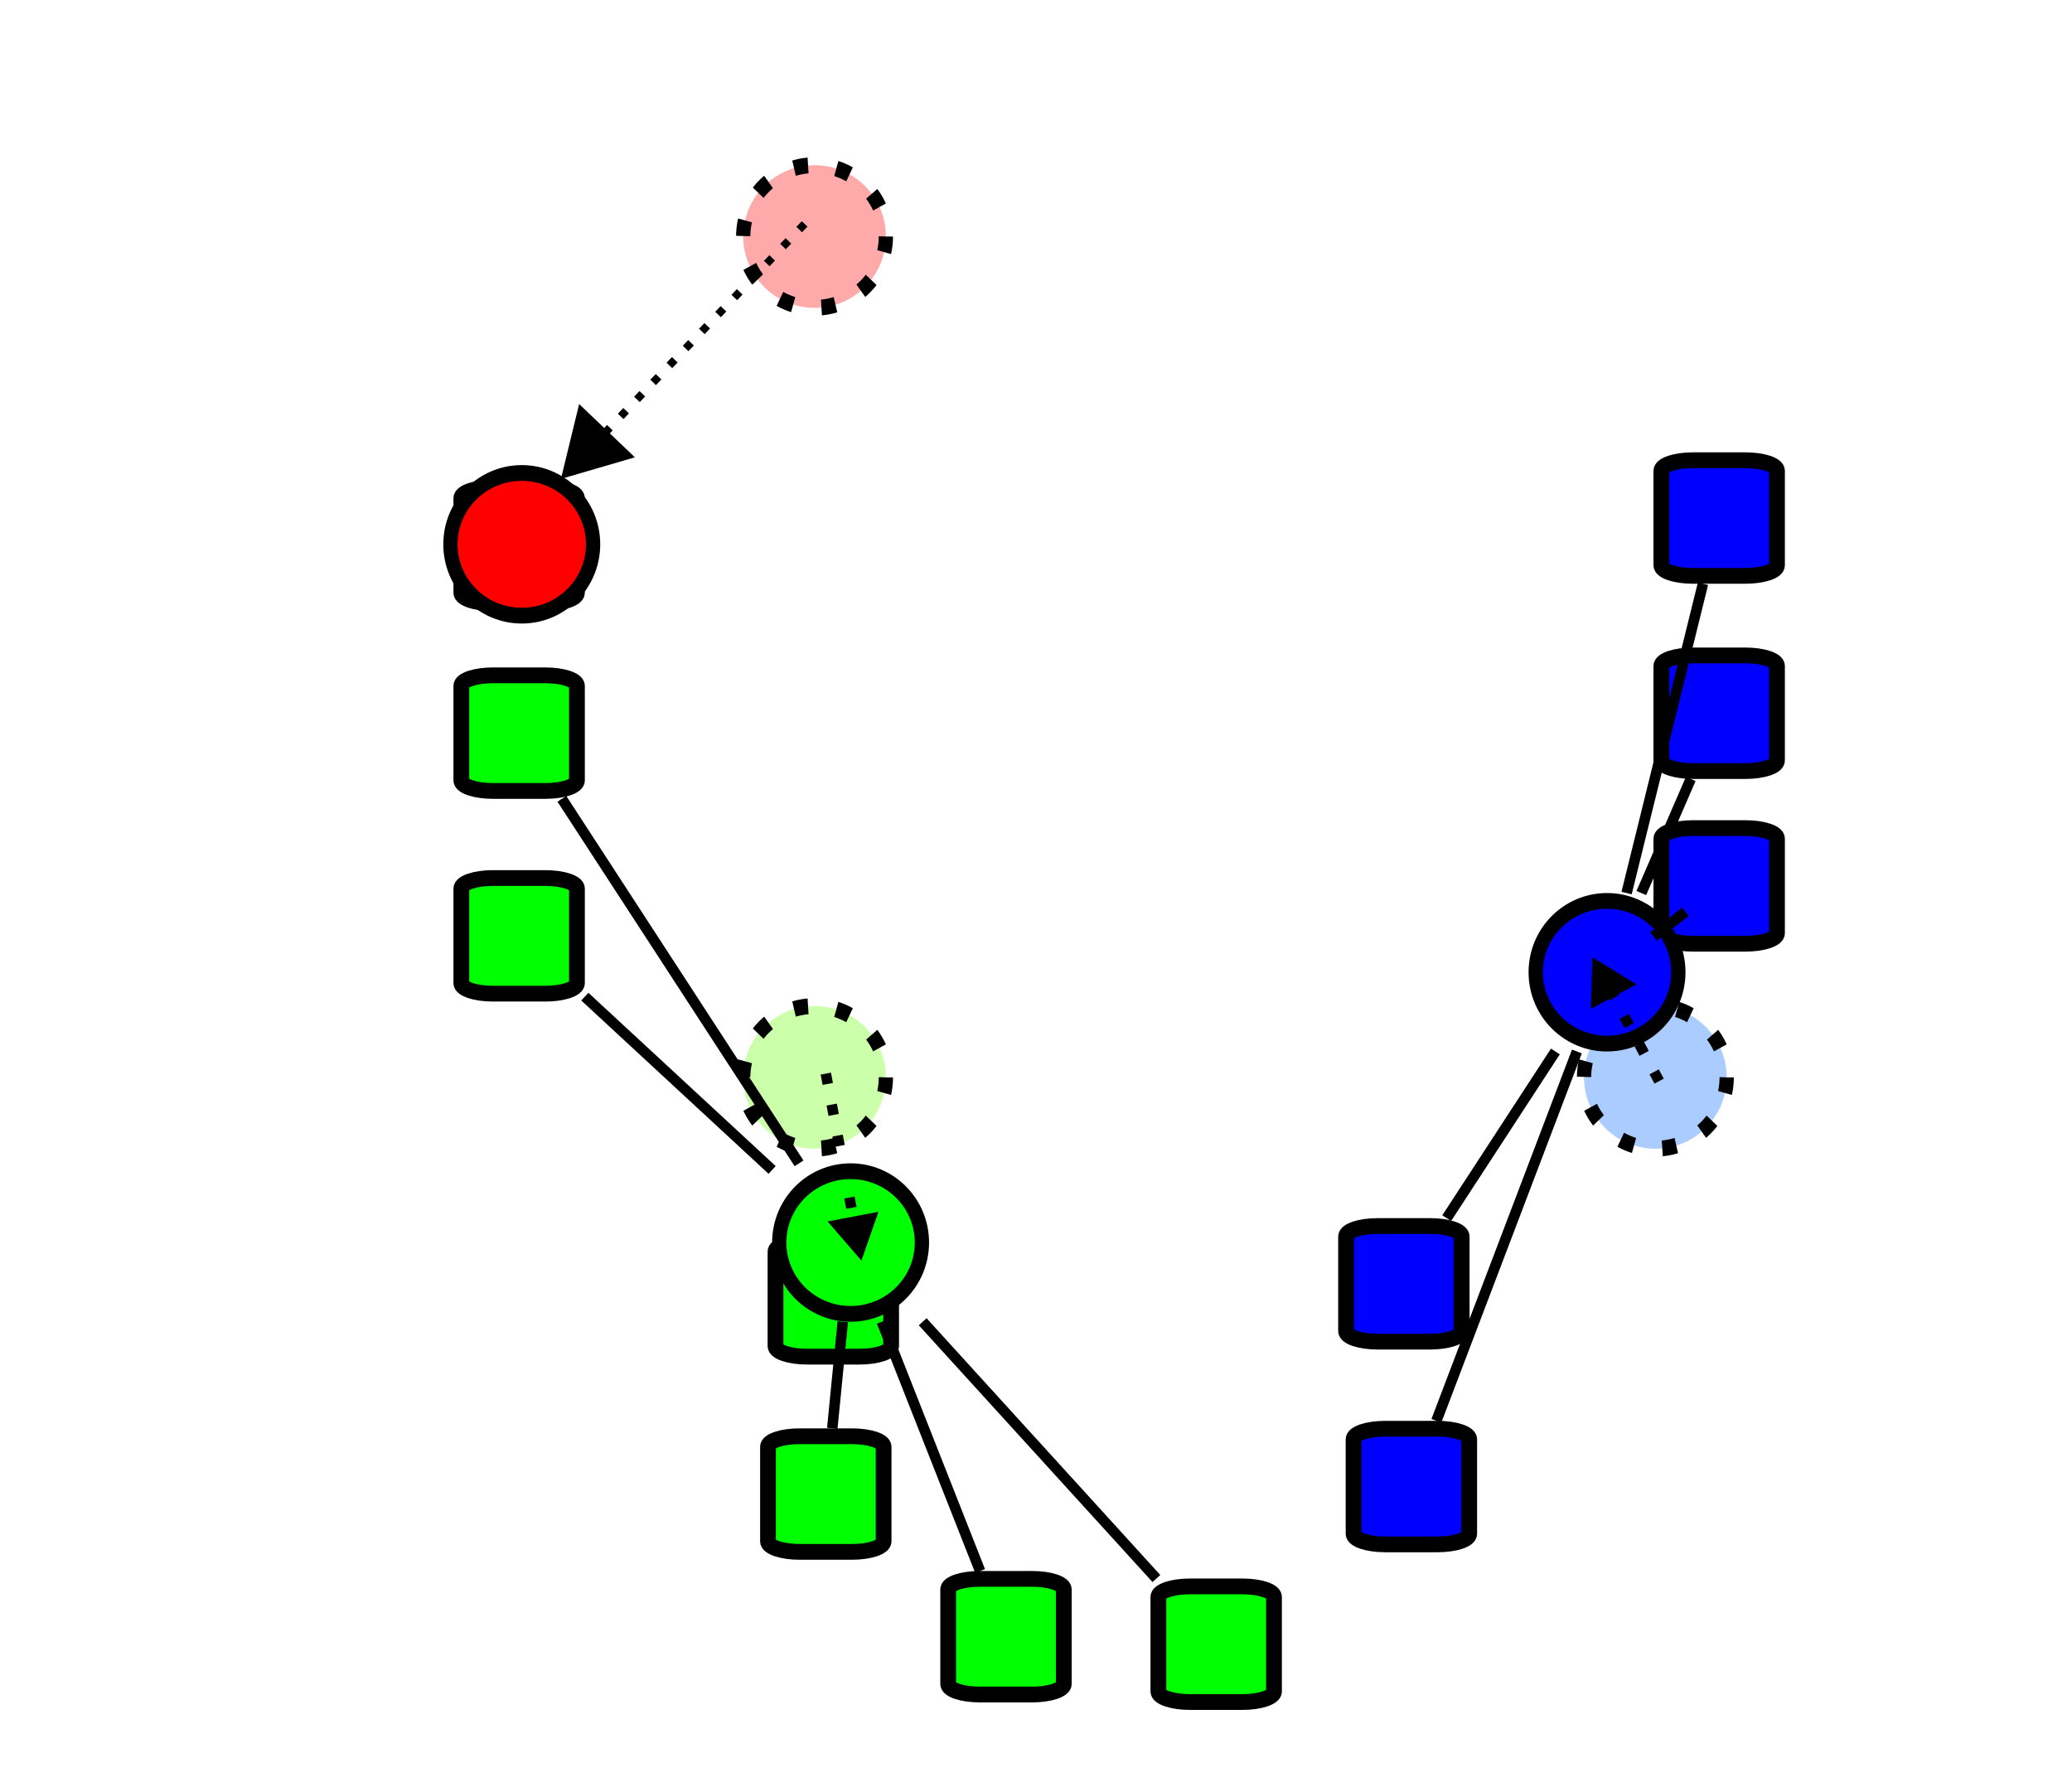
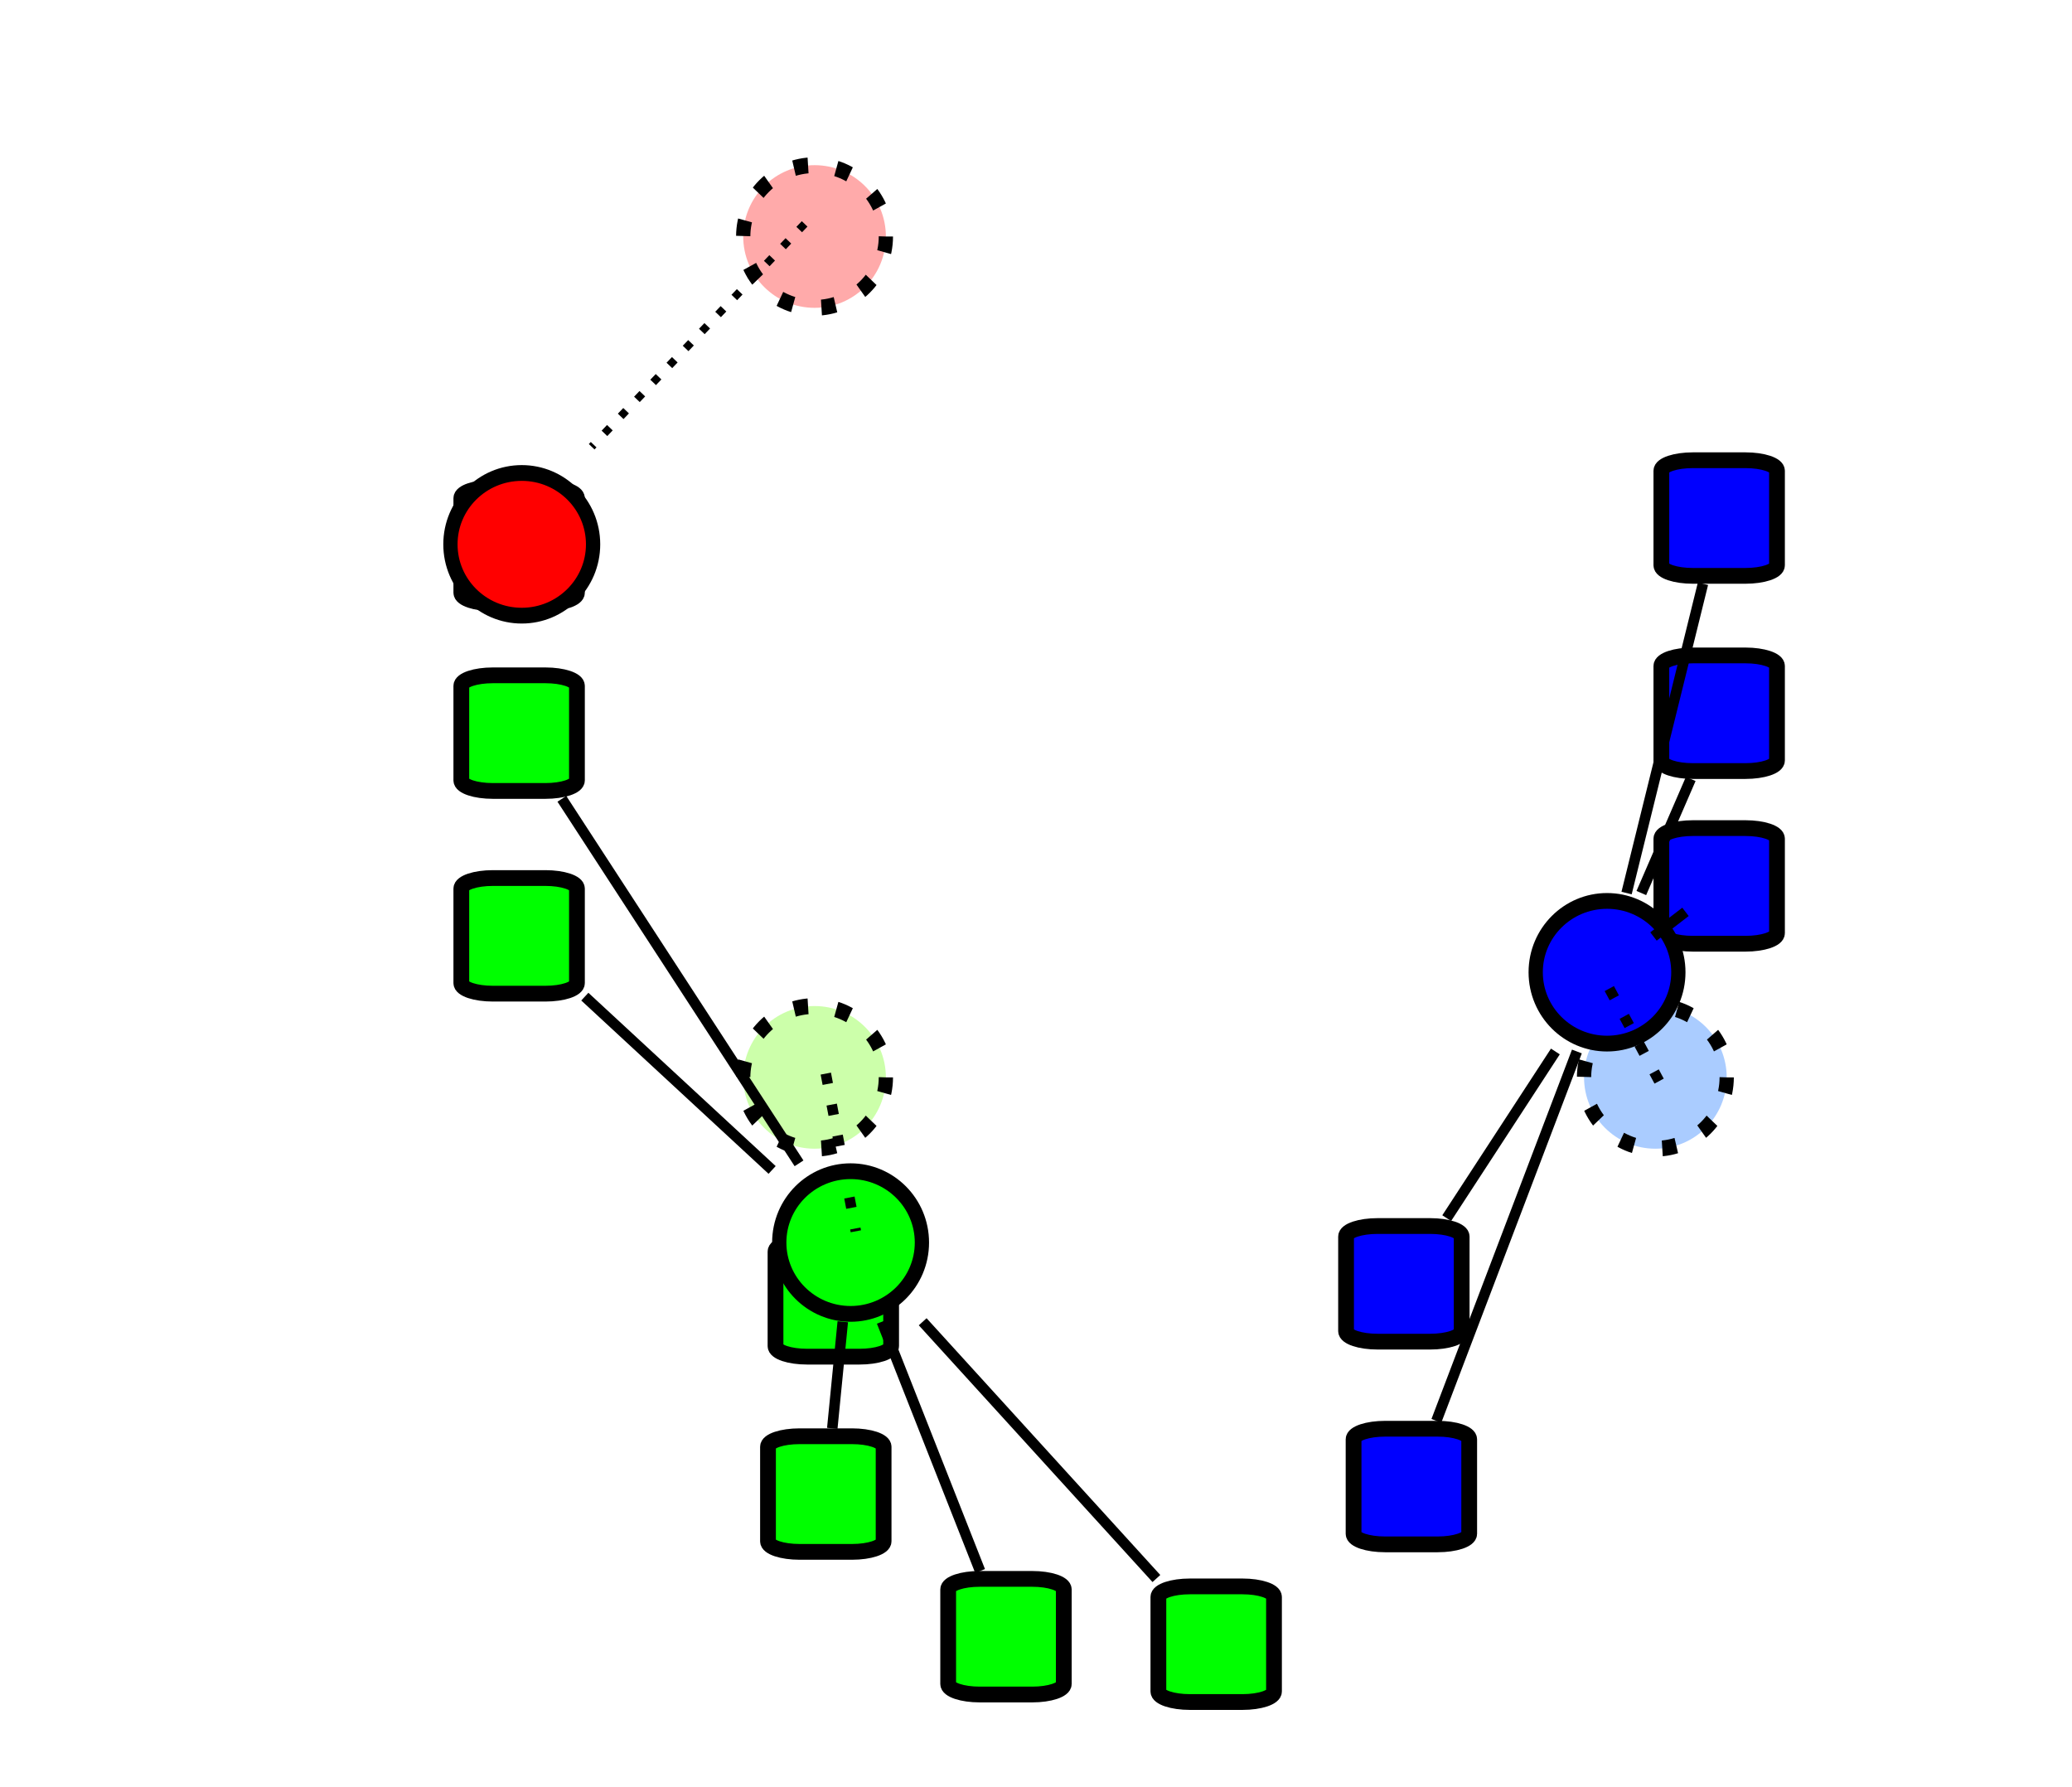
- <svg xmlns="http://www.w3.org/2000/svg" width="197.14" height="170" id="svg2" version="1.0">
-   <defs id="defs4">
-     <marker orient="auto" refY="0.0" refX="0.0" id="TriangleOutL" style="overflow:visible">
-       <path id="path4225" d="M 5.77,0.0 L -2.88,5.0 L -2.88,-5.0 L 5.77,0.0 z " style="fill-rule:evenodd;stroke:#000000;stroke-width:1.0pt;marker-start:none" transform="scale(0.8)" />
-     </marker>
-     <marker orient="auto" refY="0.0" refX="0.0" id="TriangleOutM" style="overflow:visible">
-       <path id="path4222" d="M 5.77,0.0 L -2.88,5.0 L -2.88,-5.0 L 5.77,0.0 z " style="fill-rule:evenodd;stroke:#000000;stroke-width:1.0pt;marker-start:none" transform="scale(0.4)" />
-     </marker>
+ <svg xmlns="http://www.w3.org/2000/svg" xmlns:xlink="http://www.w3.org/1999/xlink" width="197.14" height="170">
+   <defs>
+     <g id="colouredRectangle">
+       <rect style="fill-rule:evenodd;stroke:#000000;stroke-width:1.5;stroke-linecap:butt;stroke-linejoin:miter;stroke-miterlimit:4;stroke-dasharray:none;stroke-opacity:1" width="11" height="11" x="0" y="0" rx="3" ry="1" />
+     </g>
+     <style>
+       path.movementLine {
+         fill: none;
+         stroke: #000000;
+         stroke-width: 1px;
+         stroke-linecap: butt;
+       }
+     </style>
  </defs>
-   <g id="layer1">
-     <path style="fill:#ccffaa;stroke:#000000;stroke-width:1.5;stroke-miterlimit:4;stroke-dasharray:1.5, 3;stroke-dashoffset:0" id="path4330" d="M 82.143 16.786 A 7.5 6.786 0 1 1  67.143,16.786 A 7.5 6.786 0 1 1  82.143 16.786 z" transform="matrix(0.9048697,0,0,1.000119,9.957937,85.71229)" />
-     <path style="fill:#aaccff;stroke:#000000;stroke-width:1.5;stroke-miterlimit:4;stroke-dasharray:1.5, 3;stroke-dashoffset:0" id="path6276" d="M 82.143 16.786 A 7.5 6.786 0 1 1  67.143,16.786 A 7.5 6.786 0 1 1  82.143 16.786 z" transform="matrix(0.9048697,0,0,1.000119,89.95794,85.71229)" />
-     <rect style="fill:#ff0000;fill-rule:evenodd;stroke:#000000;stroke-width:1.5;stroke-linecap:butt;stroke-linejoin:miter;stroke-miterlimit:4;stroke-dasharray:none;stroke-opacity:1" id="rect2162" width="11" height="11" x="43.893" y="46.393" rx="3" ry="1" />
-     <rect style="fill:#00ff00;fill-rule:evenodd;stroke:#000000;stroke-width:1.5;stroke-linecap:butt;stroke-linejoin:miter;stroke-miterlimit:4;stroke-dasharray:none;stroke-opacity:1" id="rect3134" width="11" height="11" x="43.893" y="64.25" rx="3" ry="1" />
-     <rect style="fill:#00ff00;fill-rule:evenodd;stroke:#000000;stroke-width:1.5;stroke-linecap:butt;stroke-linejoin:miter;stroke-miterlimit:4;stroke-dasharray:none;stroke-opacity:1" id="rect3136" width="11" height="11" x="43.893" y="83.536" rx="3" ry="1" />
-     <rect style="fill:#0000ff;fill-rule:evenodd;stroke:#000000;stroke-width:1.5;stroke-linecap:butt;stroke-linejoin:miter;stroke-miterlimit:4;stroke-dasharray:none;stroke-opacity:1" id="rect3138" width="11" height="11" x="158.071" y="43.786" rx="3" ry="1" />
-     <rect style="fill:#0000ff;fill-rule:evenodd;stroke:#000000;stroke-width:1.5;stroke-linecap:butt;stroke-linejoin:miter;stroke-miterlimit:4;stroke-dasharray:none;stroke-opacity:1" id="rect3140" width="11" height="11" x="158.071" y="62.357" rx="3" ry="1" />
-     <rect style="fill:#0000ff;fill-rule:evenodd;stroke:#000000;stroke-width:1.5;stroke-linecap:butt;stroke-linejoin:miter;stroke-miterlimit:4;stroke-dasharray:none;stroke-opacity:1" id="rect3142" width="11" height="11" x="158.071" y="78.786" rx="3" ry="1" />
-     <rect style="fill:#00ff00;fill-rule:evenodd;stroke:#000000;stroke-width:1.5;stroke-linecap:butt;stroke-linejoin:miter;stroke-miterlimit:4;stroke-dasharray:none;stroke-opacity:1" id="rect3144" width="11" height="11" x="73.786" y="118.071" rx="3" ry="1" />
-     <rect style="fill:#00ff00;fill-rule:evenodd;stroke:#000000;stroke-width:1.5;stroke-linecap:butt;stroke-linejoin:miter;stroke-miterlimit:4;stroke-dasharray:none;stroke-opacity:1" id="rect3146" width="11" height="11" x="73.071" y="136.643" rx="3" ry="1" />
-     <rect style="fill:#00ff00;fill-rule:evenodd;stroke:#000000;stroke-width:1.5;stroke-linecap:butt;stroke-linejoin:miter;stroke-miterlimit:4;stroke-dasharray:none;stroke-opacity:1" id="rect3148" width="11" height="11" x="90.214" y="150.214" rx="3" ry="1" />
-     <rect style="fill:#00ff00;fill-rule:evenodd;stroke:#000000;stroke-width:1.5;stroke-linecap:butt;stroke-linejoin:miter;stroke-miterlimit:4;stroke-dasharray:none;stroke-opacity:1" id="rect3150" width="11" height="11" x="110.214" y="150.929" rx="3" ry="1" />
-     <rect style="fill:#0000ff;fill-rule:evenodd;stroke:#000000;stroke-width:1.5;stroke-linecap:butt;stroke-linejoin:miter;stroke-miterlimit:4;stroke-dasharray:none;stroke-opacity:1" id="rect3152" width="11" height="11" x="128.071" y="116.643" rx="3" ry="1" />
-     <rect style="fill:#0000ff;fill-rule:evenodd;stroke:#000000;stroke-width:1.5;stroke-linecap:butt;stroke-linejoin:miter;stroke-miterlimit:4;stroke-dasharray:none;stroke-opacity:1" id="rect3154" width="11" height="11" x="128.786" y="135.929" rx="3" ry="1" />
-     <path style="fill:#ff0000;stroke:#000000;stroke-width:1.5;stroke-miterlimit:4;stroke-dasharray:none" id="path3156" d="M 82.143 16.786 A 7.5 6.786 0 1 1  67.143,16.786 A 7.5 6.786 0 1 1  82.143 16.786 z" transform="matrix(0.9048697,0,0,1.000119,-17.8992,34.998)" />
-     <path style="fill:#00ff00;stroke:#000000;stroke-width:1.5;stroke-miterlimit:4;stroke-dasharray:none" id="path3158" d="M 82.143 16.786 A 7.5 6.786 0 1 1  67.143,16.786 A 7.5 6.786 0 1 1  82.143 16.786 z" transform="matrix(0.9048697,0,0,1.000119,13.38651,101.4266)" />
-     <path style="fill:#0000ff;stroke:#000000;stroke-width:1.5;stroke-miterlimit:4;stroke-dasharray:none" id="path3160" d="M 82.143 16.786 A 7.5 6.786 0 1 1  67.143,16.786 A 7.5 6.786 0 1 1  82.143 16.786 z" transform="matrix(0.9048697,0,0,1.000119,85.35794,75.71229)" />
-     <path style="fill:none;fill-rule:evenodd;stroke:#000000;stroke-width:1px;stroke-linecap:butt;stroke-linejoin:miter;stroke-opacity:1" d="M 53.46,76 L 76.024,110.678" id="path4193" />
-     <path style="fill:none;fill-rule:evenodd;stroke:#000000;stroke-width:1px;stroke-linecap:butt;stroke-linejoin:miter;stroke-opacity:1" d="M 55.643,94.819 L 73.463,111.307" id="path4195" />
-     <path style="fill:none;fill-rule:evenodd;stroke:#000000;stroke-width:1px;stroke-linecap:butt;stroke-linejoin:miter;stroke-opacity:1" d="M 79.187,135.893 L 80.186,125.751" id="path4197" />
-     <path style="fill:none;fill-rule:evenodd;stroke:#000000;stroke-width:1px;stroke-linecap:butt;stroke-linejoin:miter;stroke-opacity:1" d="M 93.25,149.464 L 83.9,125.751" id="path4199" />
-     <path style="fill:none;fill-rule:evenodd;stroke:#000000;stroke-width:1px;stroke-linecap:butt;stroke-linejoin:miter;stroke-opacity:1" d="M 110.025,150.179 L 87.789,125.751" id="path4201" />
-     <path style="fill:none;fill-rule:evenodd;stroke:#000000;stroke-width:1px;stroke-linecap:butt;stroke-linejoin:miter;stroke-opacity:1" d="M 136.663,135.179 L 150.033,100.037" id="path4203" />
-     <path style="fill:none;fill-rule:evenodd;stroke:#000000;stroke-width:1px;stroke-linecap:butt;stroke-linejoin:miter;stroke-opacity:1" d="M 137.647,115.893 L 147.986,100.037" id="path4205" />
-     <path style="fill:none;fill-rule:evenodd;stroke:#000000;stroke-width:1px;stroke-linecap:butt;stroke-linejoin:miter;stroke-opacity:1" d="M 157.321,89.097 L 160.365,86.754" id="path4207" />
-     <path style="fill:none;fill-rule:evenodd;stroke:#000000;stroke-width:1px;stroke-linecap:butt;stroke-linejoin:miter;stroke-opacity:1" d="M 160.865,74.107 L 156.164,84.963" id="path4209" />
-     <path style="fill:none;fill-rule:evenodd;stroke:#000000;stroke-width:1px;stroke-linecap:butt;stroke-linejoin:miter;stroke-opacity:1" d="M 162.028,55.536 L 154.761,84.963" id="path4211" />
-     <path style="fill:#ffaaaa;stroke:#000000;stroke-width:1.5;stroke-miterlimit:4;stroke-dasharray:1.5, 3;stroke-dashoffset:0" id="path2188" d="M 82.143 16.786 A 7.5 6.786 0 1 1  67.143,16.786 A 7.5 6.786 0 1 1  82.143 16.786 z" transform="matrix(0.9048697,0,0,1.000119,9.957937,5.712286)" />
-     <path style="fill:none;fill-rule:evenodd;stroke:#000000;stroke-width:0.745;stroke-linecap:butt;stroke-linejoin:miter;marker-mid:none;marker-end:url(#TriangleOutL);stroke-miterlimit:4;stroke-dasharray:0.745, 1.49;stroke-dashoffset:0;stroke-opacity:1" d="M 76.556,21.301 L 56.294,42.502" id="path4332" />
-     <path style="fill:#ff0000;fill-rule:evenodd;stroke:#000000;stroke-width:1;stroke-linecap:butt;stroke-linejoin:miter;stroke-opacity:1;marker-end:url(#TriangleOutM);stroke-miterlimit:4;stroke-dasharray:1,2;stroke-dashoffset:0" d="M 78.571,102.143 L 81.429,117.143" id="path4334" />
-     <path style="fill:none;fill-rule:evenodd;stroke:#000000;stroke-width:1;stroke-linecap:butt;stroke-linejoin:miter;stroke-opacity:1;marker-end:url(#TriangleOutM);stroke-miterlimit:4;stroke-dasharray:1,2;stroke-dashoffset:0" d="M 157.857,102.857 L 152.857,93.571" id="path7247" />
-   </g>
+   <path style="fill:#ccffaa;stroke:#000000;stroke-width:1.5;stroke-miterlimit:4;stroke-dasharray:1.5, 3;stroke-dashoffset:0" id="path4330" d="M 82.143 16.786 A 7.5 6.786 0 1 1  67.143,16.786 A 7.5 6.786 0 1 1  82.143 16.786 z" transform="matrix(0.9048697,0,0,1.000119,9.957937,85.71229)" />
+   <path style="fill:#aaccff;stroke:#000000;stroke-width:1.5;stroke-miterlimit:4;stroke-dasharray:1.5, 3;stroke-dashoffset:0" id="path6276" d="M 82.143 16.786 A 7.5 6.786 0 1 1  67.143,16.786 A 7.5 6.786 0 1 1  82.143 16.786 z" transform="matrix(0.9048697,0,0,1.000119,89.95794,85.71229)" />
+   <use xlink:href="#colouredRectangle" x="43.893" y="46.393" fill="#ff0000" />
+   <use xlink:href="#colouredRectangle" x="43.893" y="64.25" fill="#00ff00" />
+   <use xlink:href="#colouredRectangle" x="43.893" y="83.536" fill="#00ff00" />
+   <use xlink:href="#colouredRectangle" x="158.071" y="43.786" fill="#0000ff" />
+   <use xlink:href="#colouredRectangle" x="158.071" y="62.357" fill="#0000ff" />
+   <use xlink:href="#colouredRectangle" x="158.071" y="78.786" fill="#0000ff" />
+   <use xlink:href="#colouredRectangle" x="73.786" y="118.071" fill="#00ff00" />
+   <use xlink:href="#colouredRectangle" x="73.071" y="136.643" fill="#00ff00" />
+   <use xlink:href="#colouredRectangle" x="90.214" y="150.214" fill="#00ff00" />
+   <use xlink:href="#colouredRectangle" x="110.214" y="150.929" fill="#00ff00" />
+   <use xlink:href="#colouredRectangle" x="128.071" y="116.643" fill="#0000ff" />
+   <use xlink:href="#colouredRectangle" x="128.786" y="135.929" fill="#0000ff" />
+   <path style="fill:#ff0000;stroke:#000000;stroke-width:1.5;stroke-miterlimit:4;stroke-dasharray:none" d="M 82.143 16.786 A 7.5 6.786 0 1 1  67.143,16.786 A 7.5 6.786 0 1 1  82.143 16.786 z" transform="matrix(0.9048697,0,0,1.000119,-17.8992,34.998)" />
+   <path style="fill:#00ff00;stroke:#000000;stroke-width:1.5;stroke-miterlimit:4;stroke-dasharray:none" d="M 82.143 16.786 A 7.5 6.786 0 1 1  67.143,16.786 A 7.5 6.786 0 1 1  82.143 16.786 z" transform="matrix(0.9048697,0,0,1.000119,13.38651,101.4266)" />
+   <path style="fill:#0000ff;stroke:#000000;stroke-width:1.5;stroke-miterlimit:4;stroke-dasharray:none" d="M 82.143 16.786 A 7.5 6.786 0 1 1  67.143,16.786 A 7.5 6.786 0 1 1  82.143 16.786 z" transform="matrix(0.9048697,0,0,1.000119,85.35794,75.71229)" />
+   <path class="movementLine" d="M 53.46,76 L 76.024,110.678" />
+   <path class="movementLine" d="M 55.643,94.819 L 73.463,111.307" />
+   <path class="movementLine" d="M 79.187,135.893 L 80.186,125.751" />
+   <path class="movementLine" d="M 93.25,149.464 L 83.9,125.751" />
+   <path class="movementLine" d="M 110.025,150.179 L 87.789,125.751" />
+   <path class="movementLine" d="M 136.663,135.179 L 150.033,100.037" />
+   <path class="movementLine" d="M 137.647,115.893 L 147.986,100.037" />
+   <path class="movementLine" d="M 157.321,89.097 L 160.365,86.754" />
+   <path class="movementLine" d="M 160.865,74.107 L 156.164,84.963" />
+   <path class="movementLine" d="M 162.028,55.536 L 154.761,84.963" />
+   <path style="fill:#ffaaaa;stroke:#000000;stroke-width:1.5;stroke-miterlimit:4;stroke-dasharray:1.5, 3;stroke-dashoffset:0" id="path2188" d="M 82.143 16.786 A 7.5 6.786 0 1 1  67.143,16.786 A 7.5 6.786 0 1 1  82.143 16.786 z" transform="matrix(0.9048697,0,0,1.000119,9.957937,5.712286)" />
+   <path style="fill:none;fill-rule:evenodd;stroke:#000000;stroke-width:0.745;stroke-linecap:butt;stroke-linejoin:miter;marker-mid:none;marker-end:url(#TriangleOutL);stroke-miterlimit:4;stroke-dasharray:0.745, 1.49;stroke-dashoffset:0;stroke-opacity:1" d="M 76.556,21.301 L 56.294,42.502" />
+   <path style="fill:#ff0000;fill-rule:evenodd;stroke:#000000;stroke-width:1;stroke-linecap:butt;stroke-linejoin:miter;stroke-opacity:1;marker-end:url(#TriangleOutM);stroke-miterlimit:4;stroke-dasharray:1,2;stroke-dashoffset:0" d="M 78.571,102.143 L 81.429,117.143" />
+   <path style="fill:none;fill-rule:evenodd;stroke:#000000;stroke-width:1;stroke-linecap:butt;stroke-linejoin:miter;stroke-opacity:1;marker-end:url(#TriangleOutM);stroke-miterlimit:4;stroke-dasharray:1,2;stroke-dashoffset:0" d="M 157.857,102.857 L 152.857,93.571" />
</svg>
